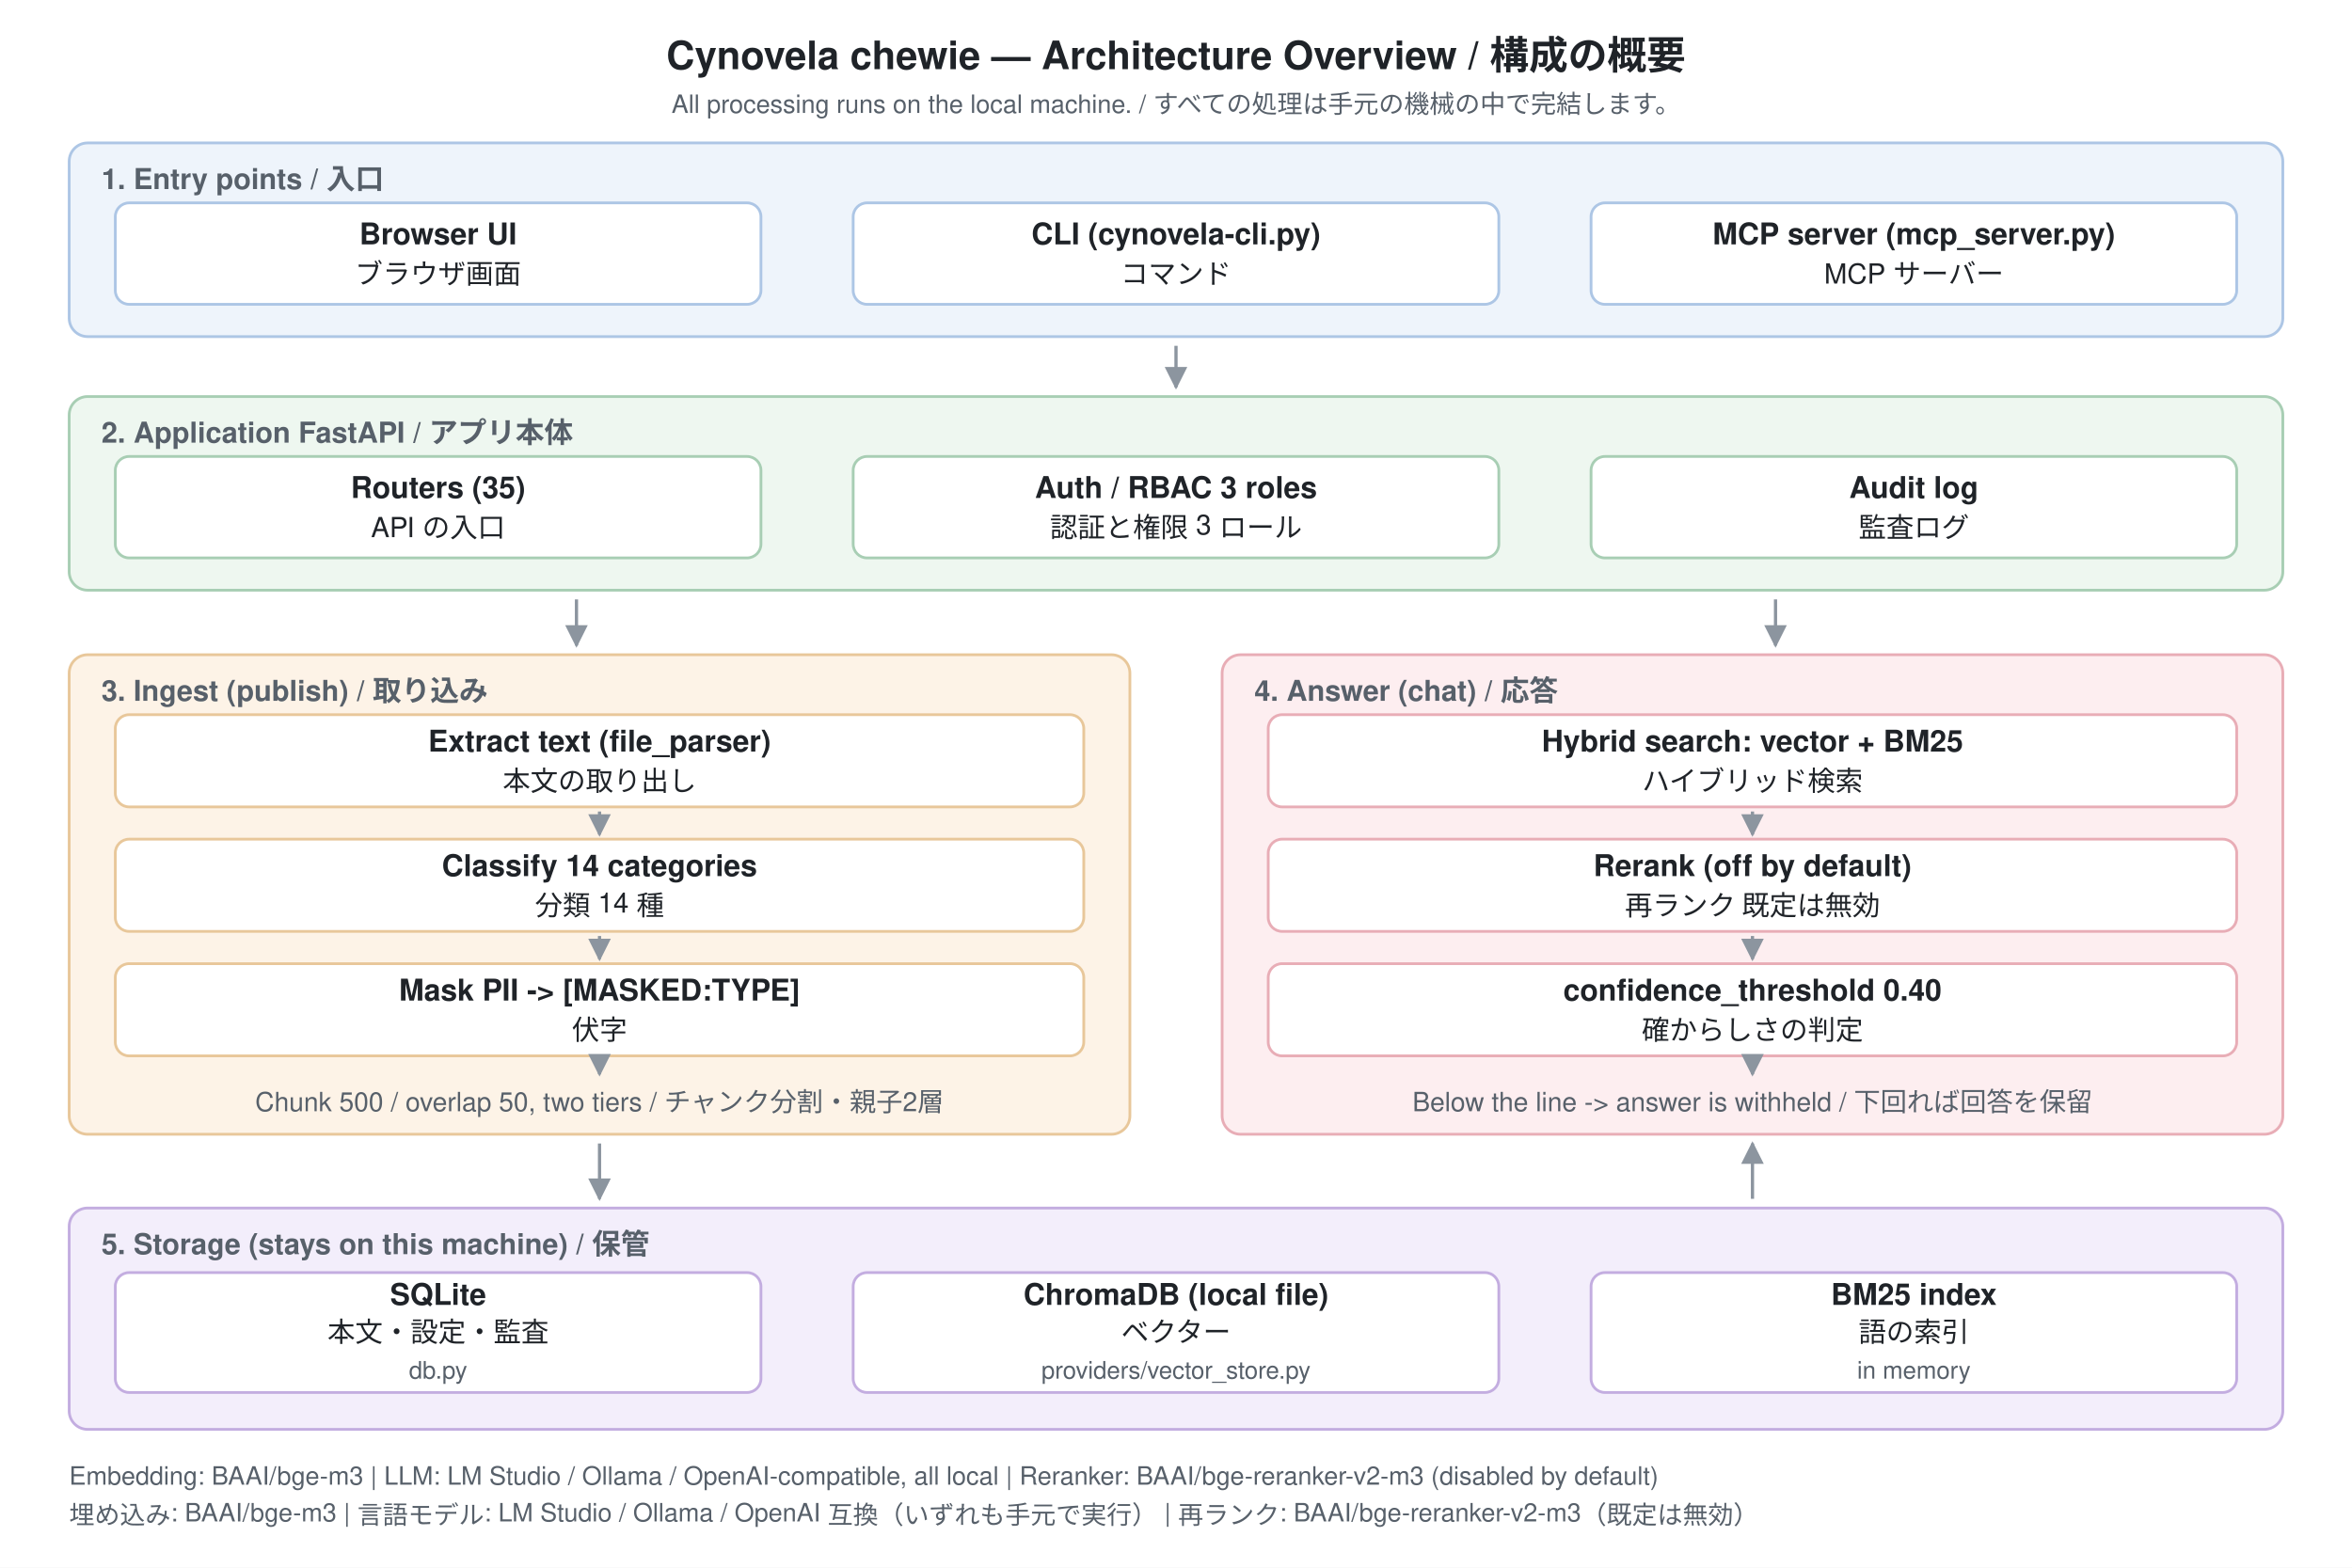
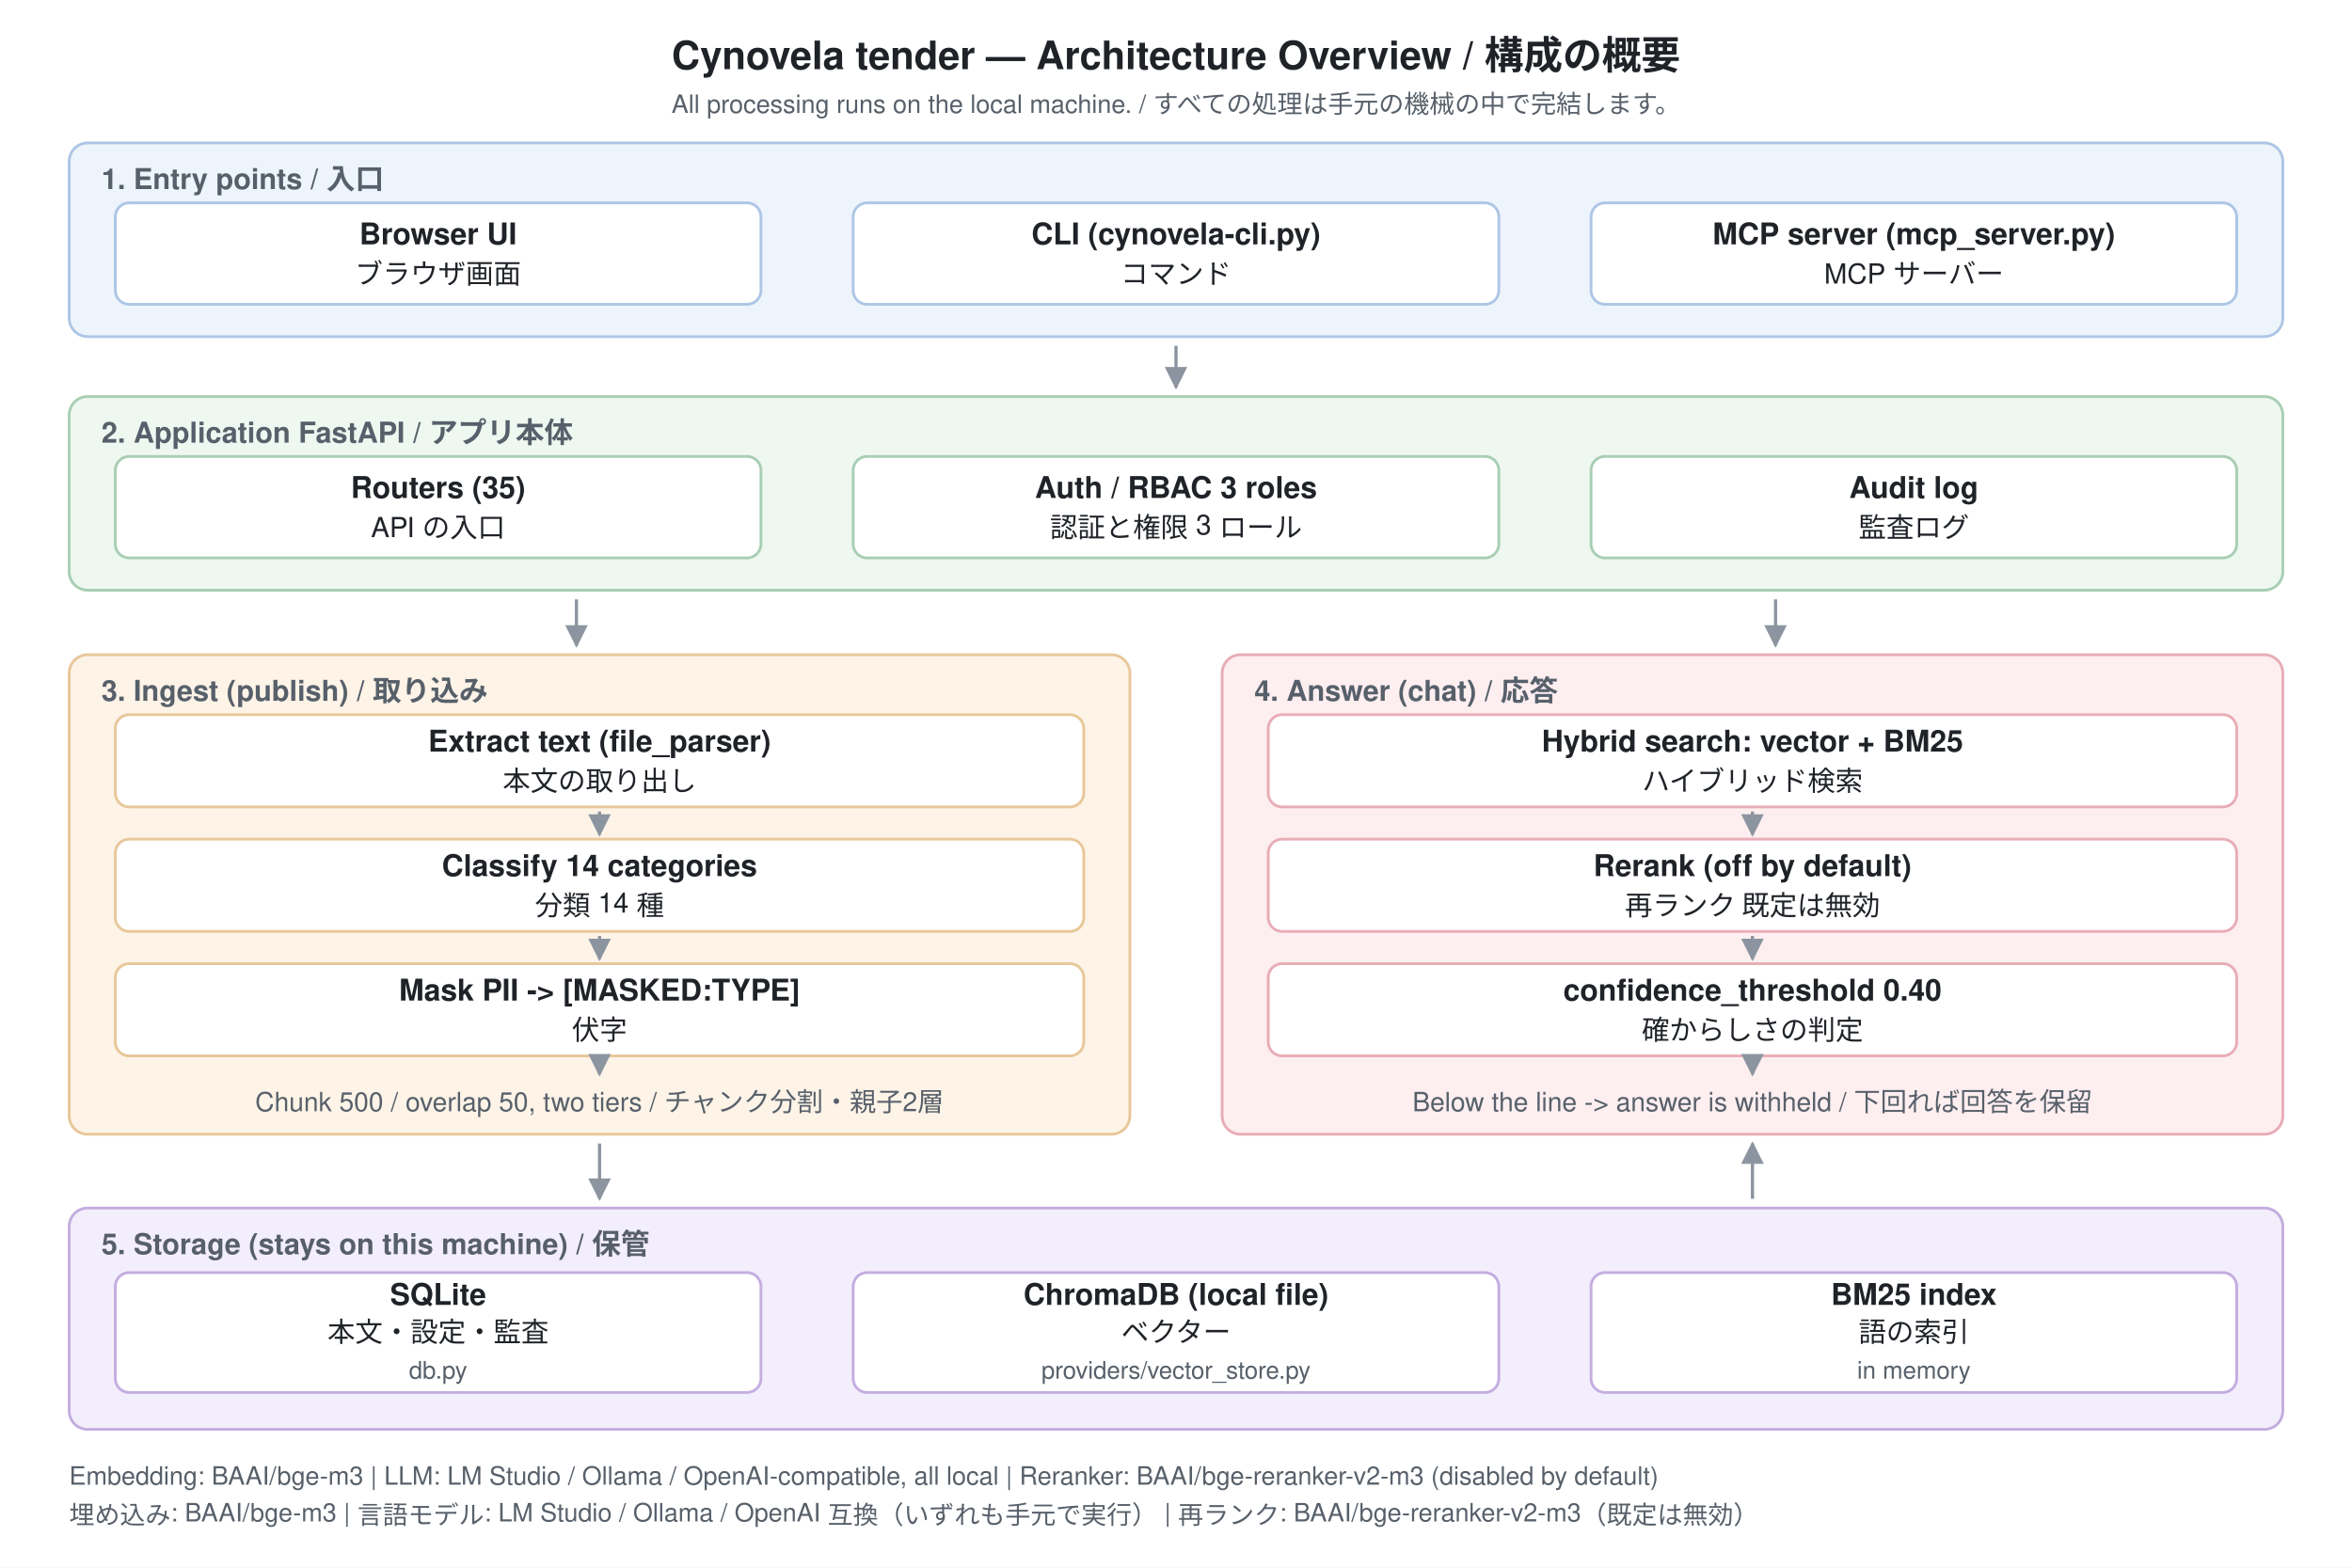
<svg xmlns="http://www.w3.org/2000/svg" viewBox="0 0 1020 680" width="1020" height="680" font-family="Helvetica Neue, Helvetica, Arial, Hiragino Sans, Hiragino Kaku Gothic ProN, Yu Gothic, Meiryo, Noto Sans CJK JP, sans-serif">
  <defs>
    <marker id="a" viewBox="0 0 10 10" refX="9" refY="5" markerWidth="7" markerHeight="7" orient="auto">
      <path d="M 0 0 L 10 5 L 0 10 z" fill="#8c959f" />
    </marker>
  </defs>
  <rect width="1020" height="680" fill="#ffffff" />
-   <text x="510.0" y="30" text-anchor="middle" font-size="17" font-weight="700" fill="#1f2328">Cynovela chewie — Architecture Overview / 構成の概要</text>
+   <text x="510.0" y="30" text-anchor="middle" font-size="17" font-weight="700" fill="#1f2328">Cynovela tender — Architecture Overview / 構成の概要</text>
  <text x="510.0" y="49" text-anchor="middle" font-size="11" fill="#57606a">All processing runs on the local machine. / すべての処理は手元の機械の中で完結します。</text>
  <rect x="30" y="62" width="960" height="84" rx="8" fill="#eef4fb" stroke="#adc6e5" stroke-width="1.2" />
  <text x="44" y="82" font-size="12.5" font-weight="700" fill="#57606a">1. Entry points / 入口</text>
  <rect x="50" y="88" width="280" height="44" rx="6" fill="#ffffff" stroke="#adc6e5" stroke-width="1.2" />
  <text x="190.0" y="106.0" text-anchor="middle" font-size="13" font-weight="600" fill="#1f2328">Browser UI</text>
  <text x="190.0" y="123.0" text-anchor="middle" font-size="12" fill="#1f2328">ブラウザ画面</text>
  <rect x="370" y="88" width="280" height="44" rx="6" fill="#ffffff" stroke="#adc6e5" stroke-width="1.2" />
  <text x="510.0" y="106.0" text-anchor="middle" font-size="13" font-weight="600" fill="#1f2328">CLI  (cynovela-cli.py)</text>
  <text x="510.0" y="123.0" text-anchor="middle" font-size="12" fill="#1f2328">コマンド</text>
  <rect x="690" y="88" width="280" height="44" rx="6" fill="#ffffff" stroke="#adc6e5" stroke-width="1.2" />
  <text x="830.0" y="106.0" text-anchor="middle" font-size="13" font-weight="600" fill="#1f2328">MCP server  (mcp_server.py)</text>
  <text x="830.0" y="123.0" text-anchor="middle" font-size="12" fill="#1f2328">MCP サーバー</text>
  <line x1="510" y1="150" x2="510" y2="168" stroke="#8c959f" stroke-width="1.4" marker-end="url(#a)" />
  <rect x="30" y="172" width="960" height="84" rx="8" fill="#eef7f0" stroke="#a8ceb4" stroke-width="1.2" />
  <text x="44" y="192" font-size="12.5" font-weight="700" fill="#57606a">2. Application  FastAPI / アプリ本体</text>
  <rect x="50" y="198" width="280" height="44" rx="6" fill="#ffffff" stroke="#a8ceb4" stroke-width="1.2" />
  <text x="190.0" y="216.0" text-anchor="middle" font-size="13" font-weight="600" fill="#1f2328">Routers (35)</text>
  <text x="190.0" y="233.0" text-anchor="middle" font-size="12" fill="#1f2328">API の入口</text>
  <rect x="370" y="198" width="280" height="44" rx="6" fill="#ffffff" stroke="#a8ceb4" stroke-width="1.2" />
  <text x="510.0" y="216.0" text-anchor="middle" font-size="13" font-weight="600" fill="#1f2328">Auth / RBAC  3 roles</text>
  <text x="510.0" y="233.0" text-anchor="middle" font-size="12" fill="#1f2328">認証と権限  3 ロール</text>
  <rect x="690" y="198" width="280" height="44" rx="6" fill="#ffffff" stroke="#a8ceb4" stroke-width="1.2" />
  <text x="830.0" y="216.0" text-anchor="middle" font-size="13" font-weight="600" fill="#1f2328">Audit log</text>
  <text x="830.0" y="233.0" text-anchor="middle" font-size="12" fill="#1f2328">監査ログ</text>
  <line x1="250" y1="260" x2="250" y2="280" stroke="#8c959f" stroke-width="1.4" marker-end="url(#a)" />
  <line x1="770" y1="260" x2="770" y2="280" stroke="#8c959f" stroke-width="1.4" marker-end="url(#a)" />
  <rect x="30" y="284" width="460" height="208" rx="8" fill="#fdf3e7" stroke="#e8c79a" stroke-width="1.2" />
  <text x="44" y="304" font-size="12.5" font-weight="700" fill="#57606a">3. Ingest  (publish) / 取り込み</text>
  <rect x="50" y="310" width="420" height="40" rx="6" fill="#ffffff" stroke="#e8c79a" stroke-width="1.2" />
  <text x="260.0" y="326.0" text-anchor="middle" font-size="13" font-weight="600" fill="#1f2328">Extract text  (file_parser)</text>
  <text x="260.0" y="343.0" text-anchor="middle" font-size="12" fill="#1f2328">本文の取り出し</text>
  <line x1="260" y1="352" x2="260" y2="362" stroke="#8c959f" stroke-width="1.4" marker-end="url(#a)" />
  <rect x="50" y="364" width="420" height="40" rx="6" fill="#ffffff" stroke="#e8c79a" stroke-width="1.2" />
  <text x="260.0" y="380.0" text-anchor="middle" font-size="13" font-weight="600" fill="#1f2328">Classify  14 categories</text>
  <text x="260.0" y="397.0" text-anchor="middle" font-size="12" fill="#1f2328">分類  14 種</text>
  <line x1="260" y1="406" x2="260" y2="416" stroke="#8c959f" stroke-width="1.4" marker-end="url(#a)" />
  <rect x="50" y="418" width="420" height="40" rx="6" fill="#ffffff" stroke="#e8c79a" stroke-width="1.2" />
  <text x="260.0" y="434.0" text-anchor="middle" font-size="13" font-weight="600" fill="#1f2328">Mask PII  -&gt;  [MASKED:TYPE]</text>
  <text x="260.0" y="451.0" text-anchor="middle" font-size="12" fill="#1f2328">伏字</text>
  <line x1="260" y1="460" x2="260" y2="466" stroke="#8c959f" stroke-width="1.4" marker-end="url(#a)" />
  <text x="260" y="482" text-anchor="middle" font-size="11.5" fill="#57606a">Chunk 500 / overlap 50, two tiers  /  チャンク分割・親子2層</text>
  <rect x="530" y="284" width="460" height="208" rx="8" fill="#fdeef0" stroke="#e8adb6" stroke-width="1.2" />
  <text x="544" y="304" font-size="12.5" font-weight="700" fill="#57606a">4. Answer  (chat) / 応答</text>
  <rect x="550" y="310" width="420" height="40" rx="6" fill="#ffffff" stroke="#e8adb6" stroke-width="1.2" />
  <text x="760.0" y="326.0" text-anchor="middle" font-size="13" font-weight="600" fill="#1f2328">Hybrid search: vector + BM25</text>
  <text x="760.0" y="343.0" text-anchor="middle" font-size="12" fill="#1f2328">ハイブリッド検索</text>
  <line x1="760" y1="352" x2="760" y2="362" stroke="#8c959f" stroke-width="1.4" marker-end="url(#a)" />
  <rect x="550" y="364" width="420" height="40" rx="6" fill="#ffffff" stroke="#e8adb6" stroke-width="1.2" />
  <text x="760.0" y="380.0" text-anchor="middle" font-size="13" font-weight="600" fill="#1f2328">Rerank  (off by default)</text>
  <text x="760.0" y="397.0" text-anchor="middle" font-size="12" fill="#1f2328">再ランク  既定は無効</text>
  <line x1="760" y1="406" x2="760" y2="416" stroke="#8c959f" stroke-width="1.4" marker-end="url(#a)" />
  <rect x="550" y="418" width="420" height="40" rx="6" fill="#ffffff" stroke="#e8adb6" stroke-width="1.2" />
  <text x="760.0" y="434.0" text-anchor="middle" font-size="13" font-weight="600" fill="#1f2328">confidence_threshold  0.40</text>
  <text x="760.0" y="451.0" text-anchor="middle" font-size="12" fill="#1f2328">確からしさの判定</text>
  <line x1="760" y1="460" x2="760" y2="466" stroke="#8c959f" stroke-width="1.4" marker-end="url(#a)" />
  <text x="760" y="482" text-anchor="middle" font-size="11.5" fill="#57606a">Below the line -&gt; answer is withheld  /  下回れば回答を保留</text>
  <line x1="260" y1="496" x2="260" y2="520" stroke="#8c959f" stroke-width="1.4" marker-end="url(#a)" />
  <line x1="760" y1="520" x2="760" y2="496" stroke="#8c959f" stroke-width="1.4" marker-end="url(#a)" />
  <rect x="30" y="524" width="960" height="96" rx="8" fill="#f3eefb" stroke="#c3ade0" stroke-width="1.2" />
  <text x="44" y="544" font-size="12.5" font-weight="700" fill="#57606a">5. Storage  (stays on this machine) / 保管</text>
  <rect x="50" y="552" width="280" height="52" rx="6" fill="#ffffff" stroke="#c3ade0" stroke-width="1.2" />
  <text x="190.0" y="566.0" text-anchor="middle" font-size="13" font-weight="600" fill="#1f2328">SQLite</text>
  <text x="190.0" y="582.0" text-anchor="middle" font-size="12" fill="#1f2328">本文・設定・監査</text>
  <text x="190.0" y="598.0" text-anchor="middle" font-size="10.5" fill="#57606a">db.py</text>
  <rect x="370" y="552" width="280" height="52" rx="6" fill="#ffffff" stroke="#c3ade0" stroke-width="1.2" />
  <text x="510.0" y="566.0" text-anchor="middle" font-size="13" font-weight="600" fill="#1f2328">ChromaDB (local file)</text>
  <text x="510.0" y="582.0" text-anchor="middle" font-size="12" fill="#1f2328">ベクター</text>
  <text x="510.0" y="598.0" text-anchor="middle" font-size="10.5" fill="#57606a">providers/vector_store.py</text>
  <rect x="690" y="552" width="280" height="52" rx="6" fill="#ffffff" stroke="#c3ade0" stroke-width="1.2" />
  <text x="830.0" y="566.0" text-anchor="middle" font-size="13" font-weight="600" fill="#1f2328">BM25 index</text>
  <text x="830.0" y="582.0" text-anchor="middle" font-size="12" fill="#1f2328">語の索引</text>
  <text x="830.0" y="598.0" text-anchor="middle" font-size="10.5" fill="#57606a">in memory</text>
  <text x="30" y="644" font-size="11" fill="#57606a">Embedding: BAAI/bge-m3   |   LLM: LM Studio / Ollama / OpenAI-compatible, all local   |   Reranker: BAAI/bge-reranker-v2-m3 (disabled by default)</text>
  <text x="30" y="661" font-size="11" fill="#57606a">埋め込み: BAAI/bge-m3   |   言語モデル: LM Studio / Ollama / OpenAI 互換（いずれも手元で実行）   |   再ランク: BAAI/bge-reranker-v2-m3（既定は無効）</text>
</svg>
